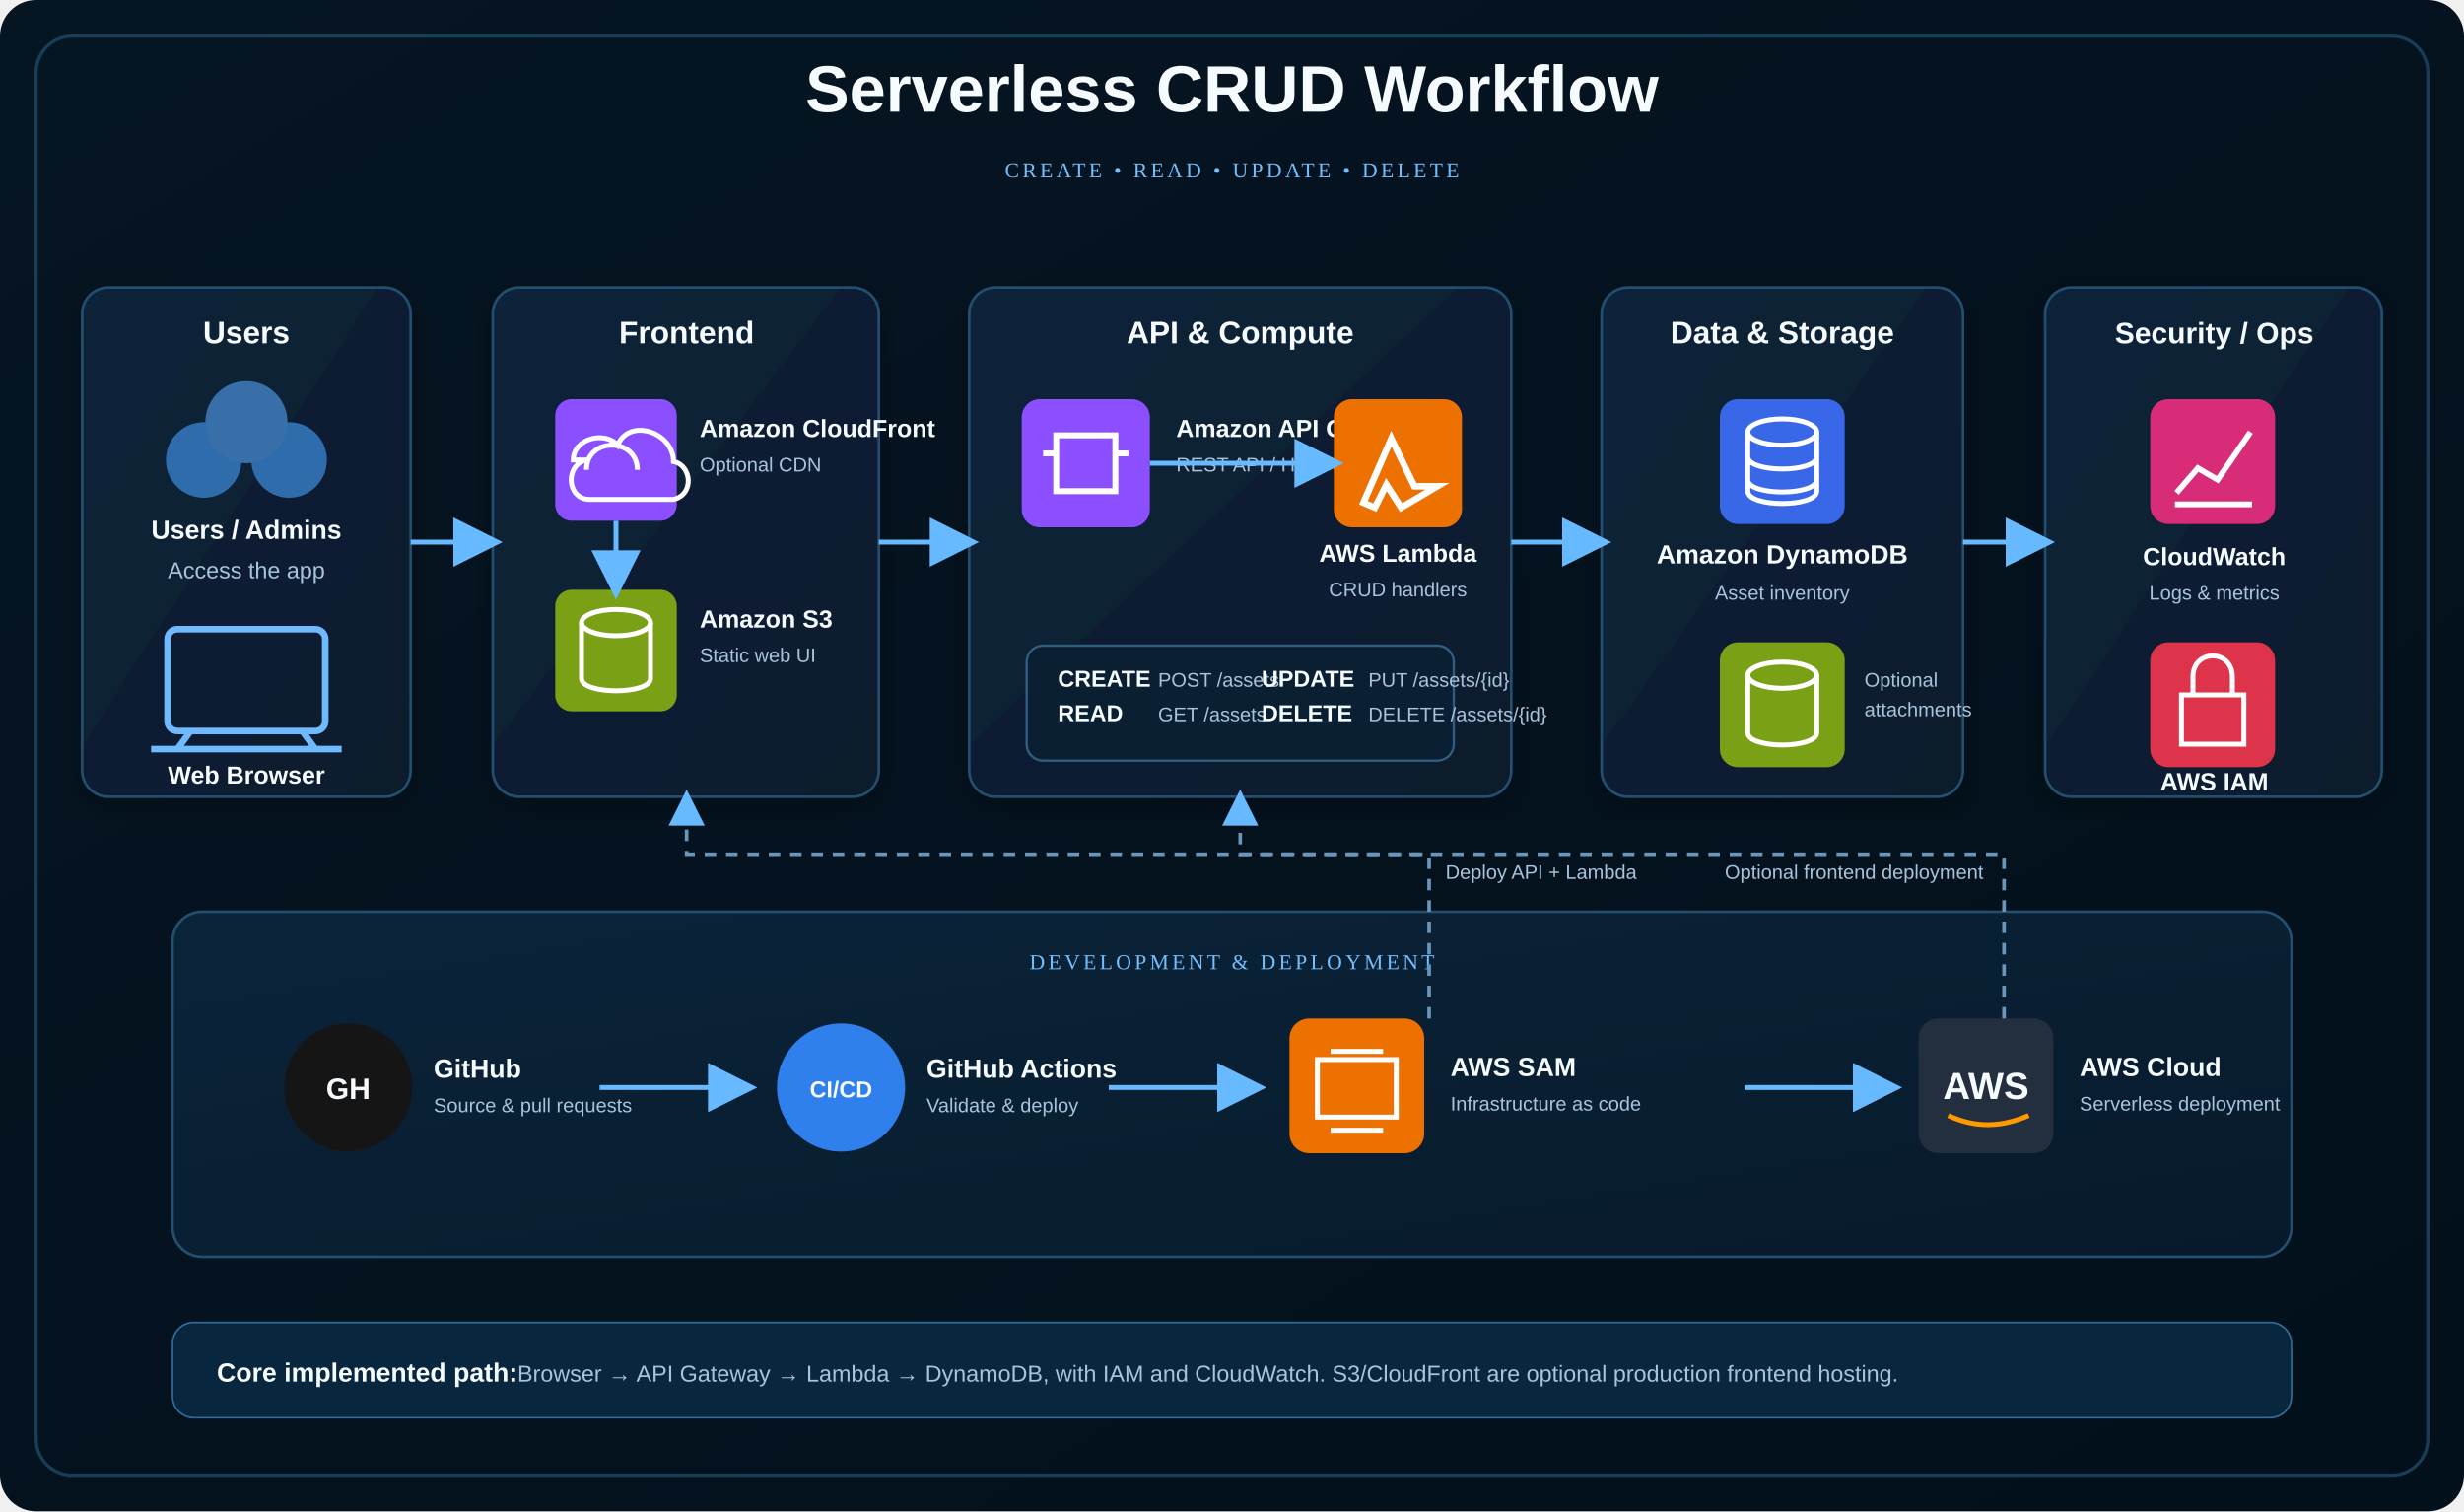
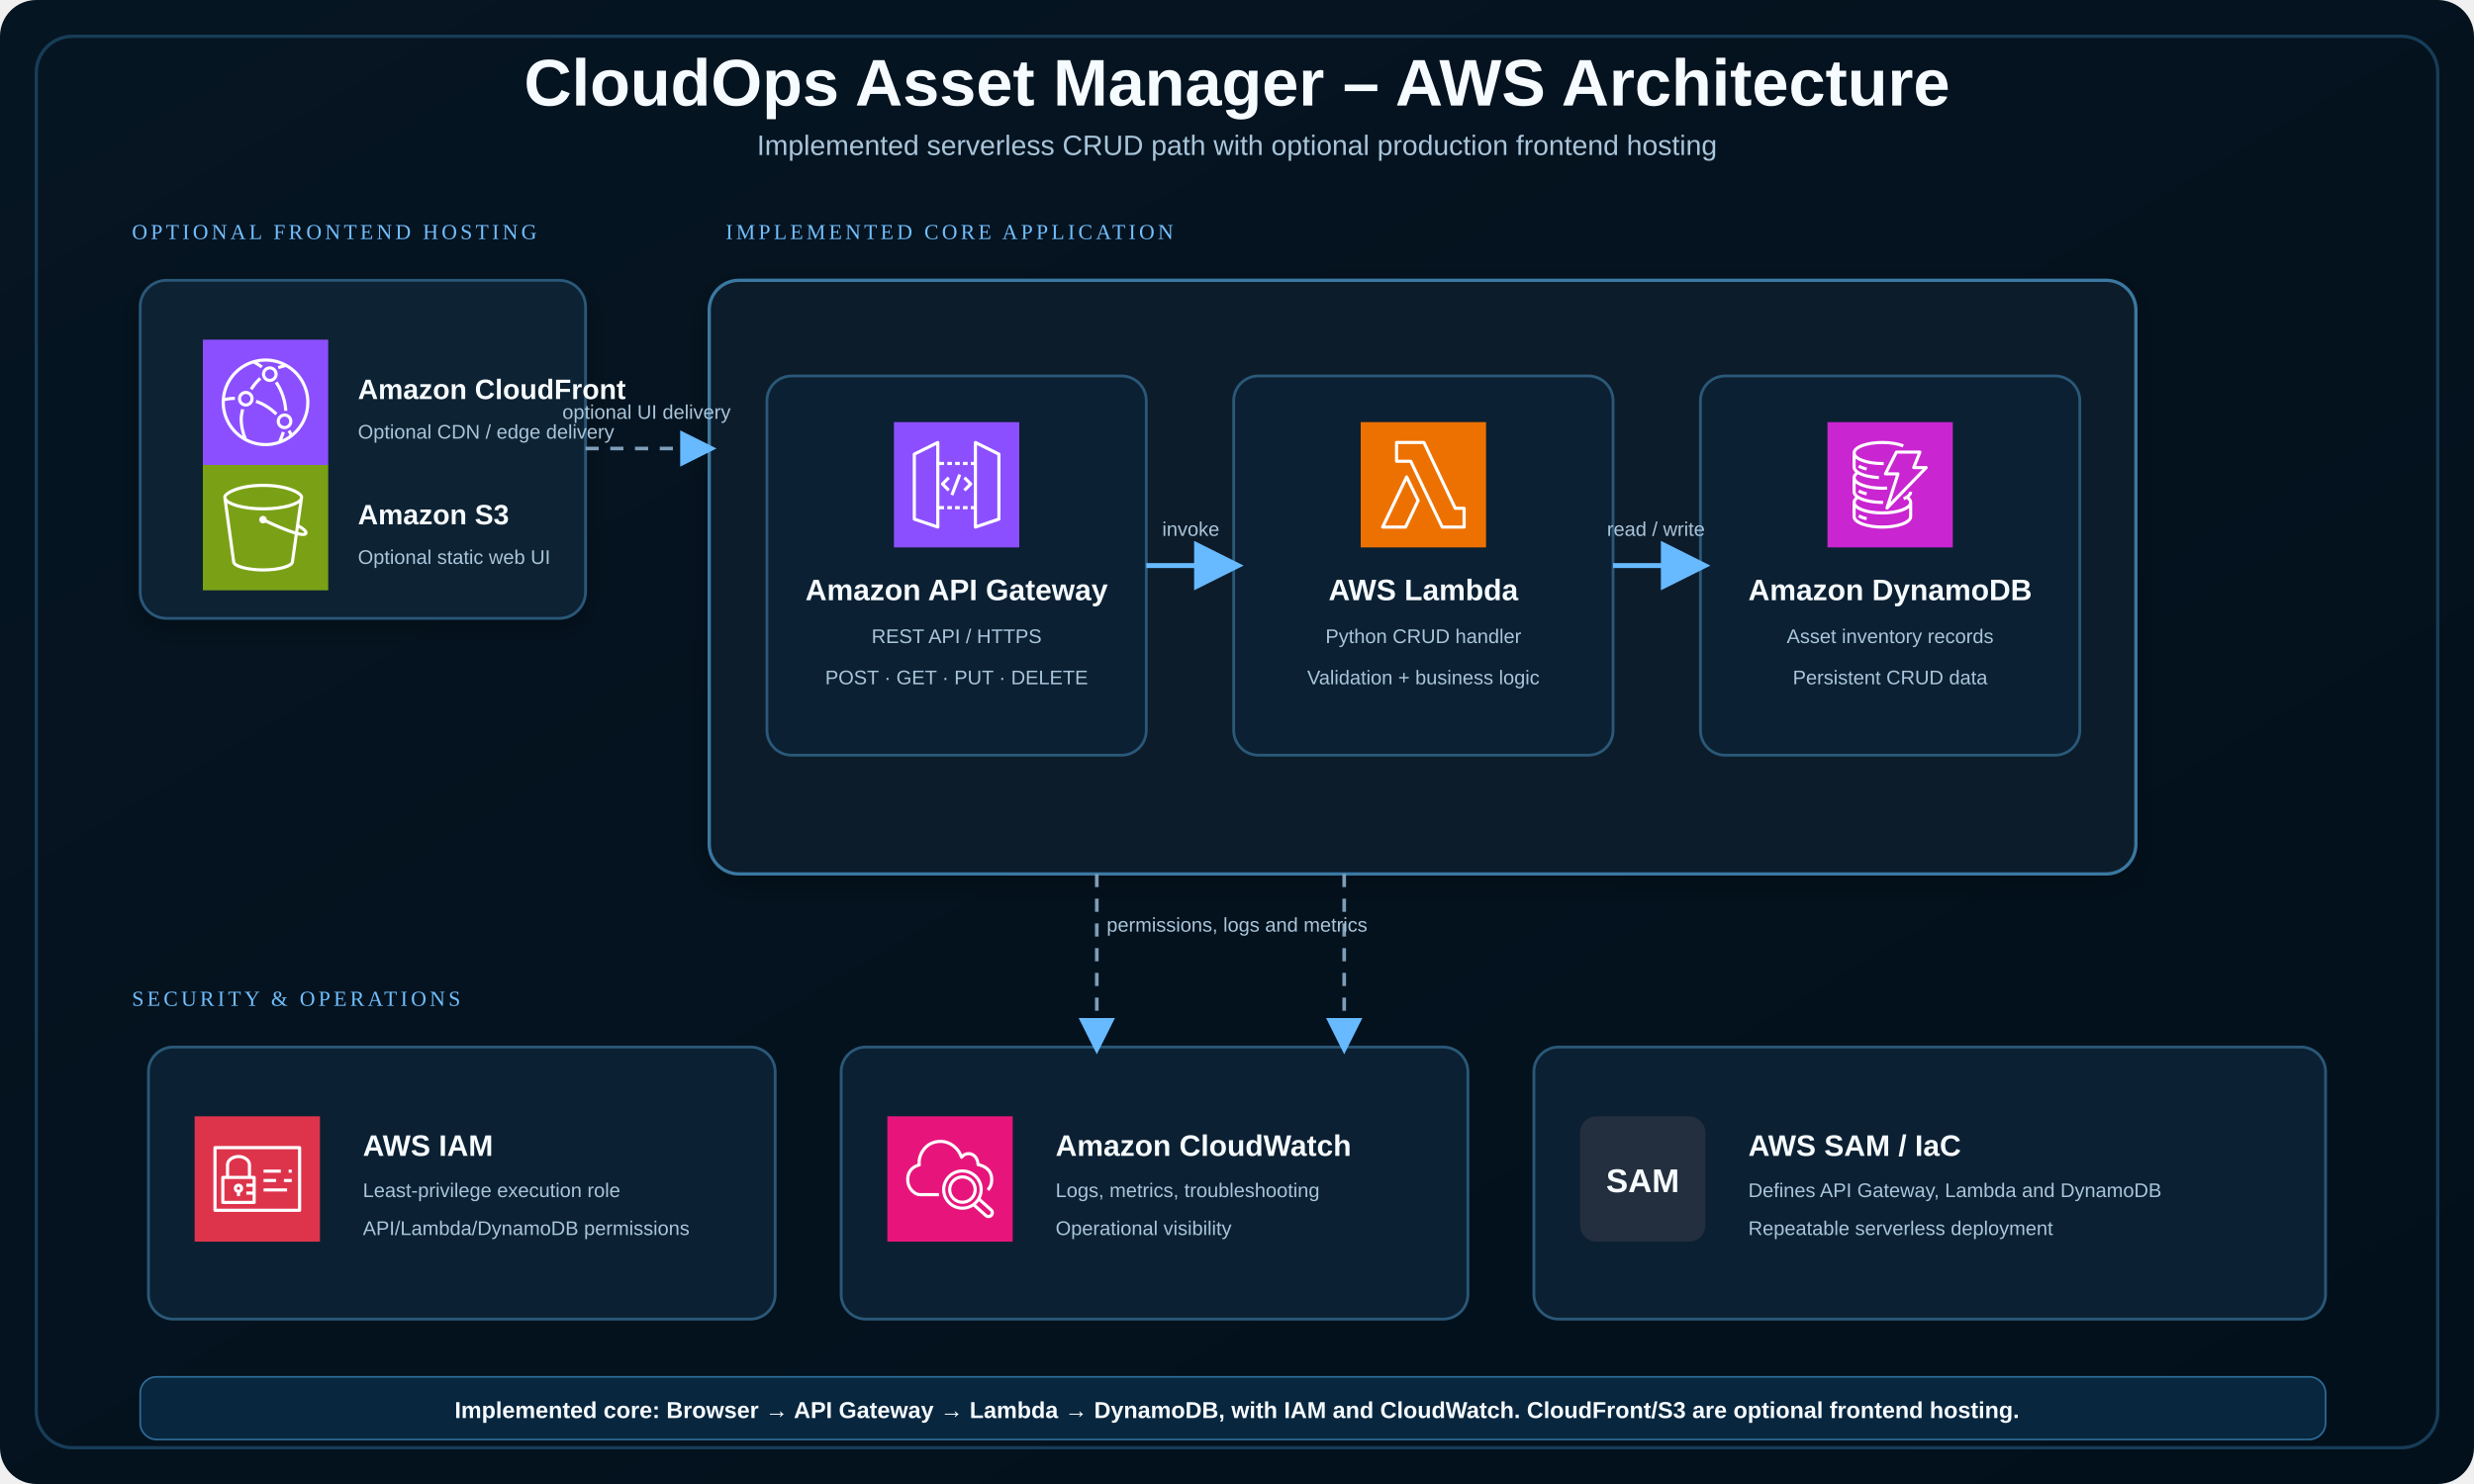
- <svg xmlns="http://www.w3.org/2000/svg" width="1500" height="920" viewBox="0 0 1500 920" role="img" aria-labelledby="title desc">
+ <svg xmlns="http://www.w3.org/2000/svg" width="1500" height="900" viewBox="0 0 1500 900" role="img" aria-labelledby="title desc">
  <defs>
    <linearGradient id="bg" x1="0" y1="0" x2="1" y2="1">
      <stop stop-color="#061522" />
      <stop offset="1" stop-color="#02101b" />
    </linearGradient>
-     <linearGradient id="panel" x1="0" y1="0" x2="1" y2="1">
-       <stop stop-color="#0b243a" />
-       <stop offset="1" stop-color="#071a2b" />
-     </linearGradient>
-     <filter id="shadow" x="-20%" y="-20%" width="140%" height="140%">
-       <feDropShadow dx="0" dy="5" stdDeviation="7" flood-color="#000" flood-opacity=".28" />
+     <filter id="sh" x="-20%" y="-20%" width="140%" height="140%">
+       <feDropShadow dx="0" dy="5" stdDeviation="8" flood-color="#000" flood-opacity=".28" />
    </filter>
-     <marker id="arrow" markerWidth="10" markerHeight="10" refX="8" refY="5" orient="auto">
+     <marker id="arr" markerWidth="10" markerHeight="10" refX="8" refY="5" orient="auto">
      <path d="M0 0L10 5L0 10Z" fill="#67baff" />
    </marker>
-     <style>
-     .t{font-family:Arial,Helvetica,sans-serif;fill:#f5fbff}.m{font-family:Arial,Helvetica,sans-serif;fill:#a7c4dc}.h{font-weight:700}
-     .panel{fill:url(#panel);stroke:#244f70;stroke-width:1.6}.soft{fill:#0a2032;stroke:#315e80;stroke-width:1.4}
-     .line{stroke:#67baff;stroke-width:3;fill:none;marker-end:url(#arrow)}.dash{stroke:#6c96b9;stroke-width:2.2;fill:none;stroke-dasharray:7 6;marker-end:url(#arrow)}
-     .small{font-size:14px}.tiny{font-size:12px}.cap{font-size:13px;letter-spacing:2px;fill:#72bfff}.svcname{font-size:17px;font-weight:700}
-   </style>
+     <style>.t{font-family:Arial,Helvetica,sans-serif;fill:#f6fbff}.m{font-family:Arial,Helvetica,sans-serif;fill:#a9c5db}.h{font-weight:700}.p{fill:#0b2032;stroke:#2a5878;stroke-width:1.7}.core{fill:#091c2c;stroke:#3a78a1;stroke-width:2}.line{stroke:#67baff;stroke-width:3;fill:none;marker-end:url(#arr)}.dash{stroke:#7e9db8;stroke-width:2.2;fill:none;stroke-dasharray:8 7;marker-end:url(#arr)}.cap{font-size:13px;letter-spacing:2px;fill:#72bfff}.small{font-size:14px}.tiny{font-size:12px}</style>
  </defs>
-   <rect width="1500" height="920" rx="22" fill="url(#bg)" />
-   <rect x="22" y="22" width="1456" height="876" rx="22" fill="none" stroke="#173d58" stroke-width="2" />
-   <text x="750" y="68" text-anchor="middle" class="t h" font-size="40">Serverless CRUD Workflow</text>
-   <text x="750" y="108" text-anchor="middle" class="cap">CREATE • READ • UPDATE • DELETE</text>
-   <g transform="translate(50 175)">
-     <rect width="200" height="310" rx="16" class="panel" filter="url(#shadow)" />
-     <text x="100" y="34" text-anchor="middle" class="t h" font-size="19">Users</text>
-     <circle cx="74" cy="105" r="23" fill="#2f6cab" />
-     <circle cx="126" cy="105" r="23" fill="#2f6cab" />
-     <circle cx="100" cy="82" r="25" fill="#386fa9" />
-     <text x="100" y="153" text-anchor="middle" class="t h" font-size="16">Users / Admins</text>
-     <text x="100" y="177" text-anchor="middle" class="m small">Access the app</text>
-     <rect x="52" y="208" width="96" height="62" rx="6" fill="none" stroke="#6fbaff" stroke-width="4" />
-     <path d="M42 281h116M66 270l-8 11m76-11 8 11" stroke="#6fbaff" stroke-width="4" />
-     <text x="100" y="302" text-anchor="middle" class="t h" font-size="15">Web Browser</text>
+   <rect width="1500" height="900" rx="22" fill="url(#bg)" />
+   <rect x="22" y="22" width="1456" height="856" rx="22" fill="none" stroke="#173d58" stroke-width="2" />
+   <text x="750" y="64" text-anchor="middle" class="t h" font-size="40">CloudOps Asset Manager – AWS Architecture</text>
+   <text x="750" y="94" text-anchor="middle" class="m" font-size="17">Implemented serverless CRUD path with optional production frontend hosting</text>
+   <text x="80" y="145" class="cap">OPTIONAL FRONTEND HOSTING</text>
+   <g transform="translate(85 170)">
+     <rect width="270" height="205" rx="16" class="p" filter="url(#sh)" />
+     <svg x="38" y="36" width="76" height="76" viewBox="0 0 80 80">
+       <g id="Icon-Architecture/64/Arch_Amazon-CloudFront_64" stroke="none" stroke-width="1" fill="none" fill-rule="evenodd">
+         <g id="Icon-Architecture-BG/64/Networking-Content-Delivery" fill="#8C4FFF">
+           <rect id="Rectangle" x="0" y="0" width="80" height="80" />
+         </g>
+         <path d="M55.122,52.123 C55.122,50.469 53.776,49.123 52.122,49.123 C50.468,49.123 49.122,50.469 49.122,52.123 C49.122,53.777 50.468,55.123 52.122,55.123 C53.776,55.123 55.122,53.777 55.122,52.123 L55.122,52.123 Z M57.122,52.123 C57.122,54.88 54.879,57.123 52.122,57.123 C49.365,57.123 47.122,54.88 47.122,52.123 C47.122,49.366 49.365,47.123 52.122,47.123 C54.879,47.123 57.122,49.366 57.122,52.123 L57.122,52.123 Z M30.392,37.692 C30.392,36.038 29.046,34.692 27.392,34.692 C25.737,34.692 24.392,36.038 24.392,37.692 C24.392,39.346 25.737,40.692 27.392,40.692 C29.046,40.692 30.392,39.346 30.392,37.692 L30.392,37.692 Z M32.392,37.692 C32.392,40.449 30.148,42.692 27.392,42.692 C24.635,42.692 22.392,40.449 22.392,37.692 C22.392,34.935 24.635,32.692 27.392,32.692 C30.148,32.692 32.392,34.935 32.392,37.692 L32.392,37.692 Z M39.73,22.007 C39.73,23.661 41.076,25.007 42.73,25.007 C44.385,25.007 45.73,23.661 45.73,22.007 C45.73,20.352 44.385,19.007 42.73,19.007 C41.076,19.007 39.73,20.352 39.73,22.007 L39.73,22.007 Z M37.73,22.007 C37.73,19.25 39.974,17.007 42.73,17.007 C45.487,17.007 47.73,19.25 47.73,22.007 C47.73,24.764 45.487,27.007 42.73,27.007 C39.974,27.007 37.73,24.764 37.73,22.007 L37.73,22.007 Z M66,40 C66,30.727 61.028,22.148 53.012,17.509 C51.575,17.799 50.185,18.196 48.451,18.823 L47.771,16.942 C48.676,16.616 49.486,16.352 50.266,16.126 C47.046,14.737 43.548,14 40,14 C38.311,14 36.649,14.175 35.025,14.492 C36.201,15.18 37.244,15.866 38.257,16.634 L37.048,18.227 C35.62,17.145 34.14,16.228 32.197,15.21 C22.378,18.298 15.306,26.958 14.183,37.128 C16.242,36.711 18.219,36.484 20.414,36.43 L20.463,38.429 C18.163,38.486 16.187,38.73 14.027,39.205 C14.018,39.47 14,39.738 14,40 C14,48.658 18.283,56.636 25.327,61.447 C24.074,57.716 23.45,54.19 23.45,50.746 C23.45,48.782 23.788,47.169 24.145,45.462 C24.228,45.067 24.312,44.665 24.394,44.248 L26.357,44.635 C26.273,45.059 26.187,45.47 26.103,45.873 C25.753,47.545 25.45,48.989 25.45,50.746 C25.45,54.654 26.308,58.695 28.054,63.083 C31.773,65.014 35.789,66 40,66 C42.756,66 45.446,65.56 48.012,64.714 C49.019,62.727 49.766,60.852 50.39,58.699 L52.311,59.256 C51.855,60.826 51.332,62.253 50.709,63.677 C52.323,62.951 53.85,62.053 55.283,61.005 C54.938,60.159 54.568,59.318 54.159,58.499 L55.948,57.604 C56.296,58.3 56.615,59.012 56.92,59.728 C62.705,54.775 66,47.66 66,40 L66,40 Z M68,40 C68,48.727 64.034,56.799 57.121,62.149 C55.409,63.479 53.552,64.583 51.589,65.472 C50.756,65.85 49.908,66.2 49.036,66.494 C46.156,67.493 43.113,68 40,68 C35.4,68 30.832,66.854 26.788,64.686 C17.667,59.806 12,50.347 12,40 C12,39.314 12.018,38.792 12.059,38.309 C12.74,26.625 20.756,16.512 32.001,13.166 C34.562,12.393 37.255,12 40,12 C44.808,12 49.539,13.238 53.684,15.579 C62.513,20.525 68,29.884 68,40 L68,40 Z M37.314,25.463 L36,23.956 C33.758,25.912 32.014,27.989 29.977,31.126 L31.655,32.215 C33.583,29.244 35.223,27.288 37.314,25.463 L37.314,25.463 Z M34.275,38.427 L33.625,40.318 C38.218,41.895 42.225,44.411 46.234,48.236 L47.615,46.789 C43.389,42.758 39.15,40.101 34.275,38.427 L34.275,38.427 Z M47.646,26.668 C51.398,32.39 53.511,38.671 53.925,45.338 L51.929,45.462 C51.536,39.146 49.533,33.192 45.975,27.765 L47.646,26.668 Z" id="Amazon-CloudFront_Icon_64_Squid" fill="#FFFFFF" />
+       </g>
+     </svg>
+     <text x="132" y="72" class="t h" font-size="17">Amazon CloudFront</text>
+     <text x="132" y="96" class="m tiny">Optional CDN / edge delivery</text>
+     <svg x="38" y="112" width="76" height="76" viewBox="0 0 80 80">
+       <g id="Icon-Architecture/64/Arch_Amazon-Simple-Storage-Service_64" stroke="none" stroke-width="1" fill="none" fill-rule="evenodd">
+         <g id="Icon-Architecture-BG/64/Storage" fill="#7AA116">
+           <rect id="Rectangle" x="0" y="0" width="80" height="80" />
+         </g>
+         <g id="Icon-Service/64/Amazon-Simple-Storage-Service_64" transform="translate(12.9999, 11.9996)" fill="#FFFFFF">
+           <path d="M47.836,30.893 L48.22,28.189 C51.761,30.31 51.807,31.186 51.806,31.21 C51.8,31.215 51.196,31.719 47.836,30.893 L47.836,30.893 Z M45.893,30.353 C39.773,28.501 31.25,24.591 27.801,22.961 C27.801,22.947 27.805,22.934 27.805,22.92 C27.805,21.595 26.727,20.517 25.401,20.517 C24.077,20.517 22.999,21.595 22.999,22.92 C22.999,24.245 24.077,25.323 25.401,25.323 C25.983,25.323 26.511,25.106 26.928,24.761 C30.986,26.682 39.443,30.535 45.608,32.355 L43.17,49.561 C43.163,49.608 43.16,49.655 43.16,49.702 C43.16,51.217 36.453,54 25.494,54 C14.419,54 7.641,51.217 7.641,49.702 C7.641,49.656 7.638,49.611 7.632,49.566 L2.538,12.359 C6.947,15.394 16.43,17 25.5,17 C34.556,17 44.023,15.4 48.441,12.374 L45.893,30.353 Z M2,8.478 C2.072,7.162 9.634,2 25.5,2 C41.364,2 48.927,7.161 49,8.478 L49,8.927 C48.13,11.878 38.33,15 25.5,15 C12.648,15 2.843,11.868 2,8.913 L2,8.478 Z M51,8.5 C51,5.035 41.066,0 25.5,0 C9.934,0 0,5.035 0,8.5 L0.094,9.254 L5.642,49.778 C5.775,54.31 17.861,56 25.494,56 C34.966,56 45.029,53.822 45.159,49.781 L47.555,32.884 C48.888,33.203 49.985,33.366 50.866,33.366 C52.049,33.366 52.849,33.077 53.334,32.499 C53.732,32.025 53.884,31.451 53.77,30.84 C53.511,29.456 51.868,27.964 48.522,26.055 L50.898,9.293 L51,8.5 Z" id="Amazon-Simple-Storage-Service-Icon_64_Squid" />
+         </g>
+       </g>
+     </svg>
+     <text x="132" y="148" class="t h" font-size="17">Amazon S3</text>
+     <text x="132" y="172" class="m tiny">Optional static web UI</text>
  </g>
-   <g transform="translate(300 175)">
-     <rect width="235" height="310" rx="16" class="panel" filter="url(#shadow)" />
-     <text x="118" y="34" text-anchor="middle" class="t h" font-size="19">Frontend</text>
-     <rect x="38" y="68" width="74" height="74" rx="10" fill="#8C4FFF" />
-     <path d="M57 111c0-20 31-20 31 0M49 105c0-13 19-18 27-9 7-17 34-8 34 10 11 2 13 20 0 23H58c-13-1-14-21-1-24z" fill="none" stroke="#fff" stroke-width="3" />
-     <text x="126" y="91" class="t h" font-size="15">Amazon CloudFront</text>
-     <text x="126" y="112" class="m tiny">Optional CDN</text>
-     <rect x="38" y="184" width="74" height="74" rx="10" fill="#7AA116" />
-     <ellipse cx="75" cy="204" rx="21" ry="8" fill="none" stroke="#fff" stroke-width="3" />
-     <path d="M54 204v34c0 10 42 10 42 0v-34" fill="none" stroke="#fff" stroke-width="3" />
-     <text x="126" y="207" class="t h" font-size="15">Amazon S3</text>
-     <text x="126" y="228" class="m tiny">Static web UI</text>
-     <path d="M75 142v42" class="line" />
+   <text x="440" y="145" class="cap">IMPLEMENTED CORE APPLICATION</text>
+   <g transform="translate(430 170)">
+     <rect width="865" height="360" rx="18" class="core" filter="url(#sh)" />
+     <g transform="translate(35 58)">
+       <rect width="230" height="230" rx="15" class="p" />
+       <svg x="77" y="28" width="76" height="76" viewBox="0 0 80 80">
+         <g id="Icon-Architecture/64/Arch_Amazon-API-Gateway_64">
+           <g id="Icon-Architecture-BG/64/Networking-Content-Delivery">
+             <rect id="Rectangle" width="80" height="80" fill="#8C4FFF" />
+           </g>
+           <g id="Icon-Service/64/Amazon-API-Gateway_64">
+             <path id="Amazon-API-Gateway_Icon_64_Squid" fill-rule="evenodd" clip-rule="evenodd" d="M34.065 55.632H37V53.615H34.065V55.632ZM39 55.632H42V53.615H39V55.632ZM27 14.63L14 21.082V61.193L27 65.59V14.63ZM29 27.393V53.615H32V55.632H29V66.992C29 67.316 28.845 67.621 28.584 67.81C28.412 67.936 28.207 68 28 68C27.894 68 27.786 67.983 27.682 67.948L12.682 62.876C12.274 62.737 12 62.352 12 61.92V20.454C12 20.07 12.217 19.718 12.559 19.549L27.559 12.104C27.868 11.95 28.235 11.968 28.528 12.152C28.821 12.336 29 12.66 29 13.009V25.376H32V27.393H29ZM44 55.632H47V53.615H44V55.632ZM44.065 27.393H47V25.376H44.065V27.393ZM39.065 27.393H42V25.376H39.065V27.393ZM34.065 27.393H37V25.376H34.065V27.393ZM66 21.082L53 14.63V65.59L66 61.193V21.082ZM68 61.92C68 62.352 67.726 62.737 67.318 62.876L52.318 67.948C52.214 67.983 52.106 68 52 68C51.793 68 51.588 67.936 51.416 67.81C51.155 67.621 51 67.316 51 66.992V55.632H49.065V53.615H51V27.393H49.065V25.376H51V13.009C51 12.66 51.179 12.336 51.472 12.152C51.765 11.968 52.131 11.95 52.441 12.104L67.441 19.549C67.783 19.718 68 20.07 68 20.454V61.92ZM42.934 33.807L41.066 33.083L36.066 46.194L37.934 46.918L42.934 33.807ZM49.707 40.209C50.098 39.815 50.098 39.176 49.707 38.783L45.707 34.749L44.293 36.175L47.586 39.496L44.293 42.817L45.707 44.243L49.707 40.209ZM34.293 44.243L30.293 40.209C29.902 39.815 29.902 39.176 30.293 38.783L34.293 34.749L35.707 36.175L32.414 39.496L35.707 42.817L34.293 44.243Z" fill="white" />
+           </g>
+         </g>
+       </svg>
+       <text x="115" y="136" text-anchor="middle" class="t h" font-size="18">Amazon API Gateway</text>
+       <text x="115" y="162" text-anchor="middle" class="m tiny">REST API / HTTPS</text>
+       <text x="115" y="187" text-anchor="middle" class="m tiny">POST · GET · PUT · DELETE</text>
+     </g>
+     <g transform="translate(318 58)">
+       <rect width="230" height="230" rx="15" class="p" />
+       <svg x="77" y="28" width="76" height="76" viewBox="0 0 80 80">
+         <g id="Icon-Architecture/64/Arch_AWS-Lambda_64" stroke="none" stroke-width="1" fill="none" fill-rule="evenodd">
+           <g id="Icon-Architecture-BG/64/Compute" fill="#ED7100">
+             <rect id="Rectangle" x="0" y="0" width="80" height="80" />
+           </g>
+           <path d="M28.008,66 L15.591,66 L29.324,37.296 L35.546,50.106 L28.008,66 Z M30.22,34.553 C30.051,34.208 29.7,33.989 29.318,33.989 L29.315,33.989 C28.929,33.99 28.578,34.211 28.412,34.558 L13.098,66.569 C12.95,66.879 12.971,67.243 13.155,67.534 C13.337,67.824 13.658,68 14.002,68 L28.642,68 C29.03,68 29.382,67.777 29.548,67.428 L37.564,50.528 C37.693,50.254 37.692,49.937 37.559,49.665 L30.22,34.553 Z M64.995,66 L52.659,66 L32.867,24.57 C32.701,24.222 32.349,24 31.962,24 L23.89,24 L23.899,14 L39.72,14 L59.42,55.429 C59.586,55.777 59.939,56 60.326,56 L64.995,56 L64.995,66 Z M65.998,54 L60.96,54 L41.259,12.571 C41.094,12.223 40.741,12 40.353,12 L22.898,12 C22.345,12 21.896,12.447 21.895,12.999 L21.884,24.999 C21.884,25.265 21.989,25.519 22.178,25.707 C22.365,25.895 22.62,26 22.887,26 L31.329,26 L51.122,67.43 C51.289,67.778 51.639,68 52.026,68 L65.998,68 C66.552,68 67,67.552 67,67 L67,55 C67,54.448 66.552,54 65.998,54 L65.998,54 Z" id="AWS-Lambda_Icon_64_Squid" fill="#FFFFFF" />
+         </g>
+       </svg>
+       <text x="115" y="136" text-anchor="middle" class="t h" font-size="18">AWS Lambda</text>
+       <text x="115" y="162" text-anchor="middle" class="m tiny">Python CRUD handler</text>
+       <text x="115" y="187" text-anchor="middle" class="m tiny">Validation + business logic</text>
+     </g>
+     <g transform="translate(601 58)">
+       <rect width="230" height="230" rx="15" class="p" />
+       <svg x="77" y="28" width="76" height="76" viewBox="0 0 80 80">
+         <g id="Icon-Architecture/64/Arch_Amazon-DynamoDB_64" stroke="none" stroke-width="1" fill="none" fill-rule="evenodd">
+           <g id="Icon-Architecture-BG/64/Database" fill="#C925D1">
+             <rect id="Rectangle" x="0" y="0" width="80" height="80" />
+           </g>
+           <path d="M52.086,54.85 C48.748,57.549 41.745,58.975 35.044,58.975 C28.342,58.975 21.337,57.548 18,54.849 L18,60.285 L18.001,60.285 C18.001,62.995 25,66.016 35.044,66.016 C45.08,66.016 52.075,62.999 52.086,60.29 L52.086,54.85 Z M52.087,44.522 L54.087,44.511 L54.087,44.522 C54.087,45.73 53.482,46.858 52.304,47.891 C53.732,49.147 54.087,50.38 54.087,51.258 C54.087,51.264 54.086,51.269 54.086,51.275 L54.086,60.285 L54.087,60.285 C54.087,65.295 44.275,68 35.044,68 C25.835,68 16.05,65.307 16.003,60.319 C16.003,60.314 16,60.309 16,60.304 L16,51.255 C16,51.253 16.002,51.25 16.002,51.247 C16.005,50.369 16.361,49.141 17.787,47.888 C16.37,46.636 16.01,45.415 16.001,44.544 L16.002,44.544 C16.002,44.54 16,44.537 16,44.533 L16,35.484 C16,35.481 16.002,35.478 16.002,35.475 C16.005,34.597 16.362,33.369 17.788,32.117 C16.37,30.865 16.01,29.643 16.001,28.773 L16.002,28.773 C16.002,28.769 16,28.765 16,28.761 L16,19.713 C16,19.71 16.002,19.707 16.002,19.704 C16.019,14.7 25.82,12 35.044,12 C40.255,12 45.261,12.828 48.778,14.272 L48.013,16.105 C44.73,14.757 40.003,13.984 35.044,13.984 C25,13.984 18.001,17.005 18.001,19.717 C18.001,22.429 25,25.45 35.044,25.45 C35.315,25.453 35.58,25.45 35.848,25.44 L35.932,27.422 C35.636,27.434 35.34,27.434 35.044,27.434 C28.342,27.434 21.337,26.007 18,23.308 L18,28.74 L18.001,28.74 L18.001,28.763 C18.011,29.803 19.078,30.712 19.972,31.289 C22.662,33.004 27.482,34.175 32.857,34.418 L32.766,36.4 C27.321,36.153 22.553,35.023 19.484,33.292 C18.728,33.857 18.001,34.622 18.001,35.489 C18.001,38.2 25,41.221 35.044,41.221 C36.029,41.221 37.007,41.189 37.952,41.123 L38.091,43.102 C37.101,43.17 36.075,43.205 35.044,43.205 C28.342,43.205 21.337,41.778 18,39.079 L18,44.511 L18.001,44.511 C18.011,45.575 19.078,46.482 19.972,47.06 C23.048,49.023 28.824,50.245 35.044,50.245 L35.484,50.245 L35.484,52.229 L35.044,52.229 C28.725,52.229 22.982,51.055 19.47,49.073 C18.718,49.637 18.001,50.398 18.001,51.258 C18.001,53.97 25,56.992 35.044,56.992 C45.08,56.992 52.075,53.974 52.086,51.265 L52.086,51.255 L52.086,51.254 C52.084,50.392 51.364,49.631 50.61,49.067 C50.122,49.344 49.599,49.61 49.004,49.855 L48.238,48.022 C48.964,47.724 49.594,47.402 50.111,47.062 C51.013,46.474 52.087,45.555 52.087,44.522 L52.087,44.522 Z M60.653,30.017 L55.049,30.017 C54.718,30.017 54.407,29.854 54.222,29.582 C54.035,29.31 53.997,28.964 54.119,28.66 L57.528,20.138 L44.619,20.138 L38.619,32.04 L45.001,32.04 C45.32,32.04 45.62,32.192 45.809,32.447 C45.996,32.703 46.051,33.031 45.954,33.333 L40.258,51.089 L60.653,30.017 Z M63.722,29.712 L38.723,55.54 C38.528,55.74 38.266,55.844 38.001,55.844 C37.825,55.844 37.648,55.799 37.49,55.705 C37.09,55.469 36.907,54.992 37.048,54.552 L43.634,34.024 L37.001,34.024 C36.654,34.024 36.333,33.846 36.15,33.554 C35.968,33.261 35.951,32.896 36.107,32.589 L43.107,18.703 C43.276,18.367 43.622,18.154 44.001,18.154 L59.001,18.154 C59.332,18.154 59.643,18.318 59.828,18.589 C60.015,18.862 60.053,19.207 59.931,19.512 L56.522,28.033 L63,28.033 C63.4,28.033 63.763,28.271 63.92,28.636 C64.077,29.002 63.999,29.426 63.722,29.712 L63.722,29.712 Z M19.455,60.674 C20.872,61.473 22.656,62.144 24.757,62.668 L25.245,60.744 C23.346,60.271 21.686,59.65 20.443,58.95 L19.455,60.674 Z M24.757,46.799 L25.245,44.875 C23.346,44.401 21.686,43.78 20.443,43.08 L19.455,44.805 C20.872,45.603 22.655,46.275 24.757,46.799 L24.757,46.799 Z M19.455,28.936 L20.443,27.211 C21.684,27.911 23.345,28.531 25.245,29.006 L24.757,30.929 C22.653,30.404 20.87,29.733 19.455,28.936 L19.455,28.936 Z" id="Amazon-DynamoDB_Icon_64_Squid" fill="#FFFFFF" />
+         </g>
+       </svg>
+       <text x="115" y="136" text-anchor="middle" class="t h" font-size="18">Amazon DynamoDB</text>
+       <text x="115" y="162" text-anchor="middle" class="m tiny">Asset inventory records</text>
+       <text x="115" y="187" text-anchor="middle" class="m tiny">Persistent CRUD data</text>
+     </g>
+     <path d="M265 173H318" class="line" />
+     <path d="M548 173H601" class="line" />
+     <text x="292" y="155" text-anchor="middle" class="m tiny">invoke</text>
+     <text x="574" y="155" text-anchor="middle" class="m tiny">read / write</text>
  </g>
-   <g transform="translate(590 175)">
-     <rect width="330" height="310" rx="16" class="panel" filter="url(#shadow)" />
-     <text x="165" y="34" text-anchor="middle" class="t h" font-size="19">API &amp; Compute</text>
-     <rect x="32" y="68" width="78" height="78" rx="11" fill="#8C4FFF" />
-     <path d="M53 90h36v34H53zM45 101h8m36 0h8m-44 23h36" stroke="#fff" stroke-width="3.6" fill="none" />
-     <text x="126" y="91" class="t h" font-size="15">Amazon API Gateway</text>
-     <text x="126" y="112" class="m tiny">REST API / HTTPS</text>
-     <rect x="222" y="68" width="78" height="78" rx="11" fill="#ED7100" />
-     <path d="M240 131l17-39 14 29h14l-22 13-9-14-7 14z" fill="none" stroke="#fff" stroke-width="4" />
-     <text x="261" y="167" text-anchor="middle" class="t h" font-size="15">AWS Lambda</text>
-     <text x="261" y="188" text-anchor="middle" class="m tiny">CRUD handlers</text>
-     <path d="M110 107h112" class="line" />
-     <rect x="35" y="218" width="260" height="70" rx="10" class="soft" />
-     <text x="54" y="243" class="t h small">CREATE</text>
-     <text x="115" y="243" class="m tiny">POST /assets</text>
-     <text x="54" y="264" class="t h small">READ</text>
-     <text x="115" y="264" class="m tiny">GET /assets</text>
-     <text x="178" y="243" class="t h small">UPDATE</text>
-     <text x="243" y="243" class="m tiny">PUT /assets/{id}</text>
-     <text x="178" y="264" class="t h small">DELETE</text>
-     <text x="243" y="264" class="m tiny">DELETE /assets/{id}</text>
+   <path d="M355 272H430" class="dash" />
+   <text x="392" y="254" text-anchor="middle" class="m tiny">optional UI delivery</text>
+   <text x="80" y="610" class="cap">SECURITY &amp; OPERATIONS</text>
+   <g transform="translate(90 635)">
+     <rect width="380" height="165" rx="15" class="p" />
+     <svg x="28" y="42" width="76" height="76" viewBox="0 0 80 80">
+       <g id="Icon-Architecture/64/Arch_AWS-Identity-and-Access-Management_64" stroke="none" stroke-width="1" fill="none" fill-rule="evenodd">
+         <g id="Icon-Architecture-BG/64/Security-Identity-Compliance" fill="#DD344C">
+           <rect id="Rectangle" x="0" y="0" width="80" height="80" />
+         </g>
+         <path d="M14,59 L66,59 L66,21 L14,21 L14,59 Z M68,20 L68,60 C68,60.552 67.553,61 67,61 L13,61 C12.447,61 12,60.552 12,60 L12,20 C12,19.448 12.447,19 13,19 L67,19 C67.553,19 68,19.448 68,20 L68,20 Z M44,48 L59,48 L59,46 L44,46 L44,48 Z M57,42 L62,42 L62,40 L57,40 L57,42 Z M44,42 L52,42 L52,40 L44,40 L44,42 Z M29,46 C29,45.449 28.552,45 28,45 C27.448,45 27,45.449 27,46 C27,46.551 27.448,47 28,47 C28.552,47 29,46.551 29,46 L29,46 Z M31,46 C31,47.302 30.161,48.401 29,48.816 L29,51 L27,51 L27,48.815 C25.839,48.401 25,47.302 25,46 C25,44.346 26.346,43 28,43 C29.654,43 31,44.346 31,46 L31,46 Z M19,53.993 L36.994,54 L36.996,50 L33,50 L33,48 L36.996,48 L36.998,45 L33,45 L33,43 L36.999,43 L37,40.007 L19.006,40 L19,53.993 Z M22,38.001 L34,38.006 L34,31 C34.001,28.697 31.197,26.677 28,26.675 L27.996,26.675 C24.804,26.675 22.004,28.696 22.002,31 L22,38.001 Z M17,54.992 L17.006,39 C17.006,38.734 17.111,38.48 17.299,38.292 C17.486,38.105 17.741,38 18.006,38 L20,38.001 L20.002,31 C20.004,27.512 23.59,24.675 27.996,24.675 L28,24.675 C32.412,24.677 36.001,27.515 36,31 L36,38.007 L38,38.008 C38.553,38.008 39,38.456 39,39.008 L38.994,55 C38.994,55.266 38.889,55.52 38.701,55.708 C38.514,55.895 38.259,56 37.994,56 L18,55.992 C17.447,55.992 17,55.544 17,54.992 L17,54.992 Z M60,36 L62,36 L62,34 L60,34 L60,36 Z M44,36 L55,36 L55,34 L44,34 L44,36 Z" id="AWS-Identity-and-Access-Management_Icon_64_Squid" fill="#FFFFFF" />
+       </g>
+     </svg>
+     <text x="130" y="66" class="t h" font-size="18">AWS IAM</text>
+     <text x="130" y="91" class="m tiny">Least-privilege execution role</text>
+     <text x="130" y="114" class="m tiny">API/Lambda/DynamoDB permissions</text>
  </g>
-   <g transform="translate(975 175)">
-     <rect width="220" height="310" rx="16" class="panel" filter="url(#shadow)" />
-     <text x="110" y="34" text-anchor="middle" class="t h" font-size="19">Data &amp; Storage</text>
-     <rect x="72" y="68" width="76" height="76" rx="11" fill="#3868E8" />
-     <ellipse cx="110" cy="88" rx="21" ry="8" fill="none" stroke="#fff" stroke-width="3" />
-     <path d="M89 88v36c0 10 42 10 42 0V88M89 103c0 10 42 10 42 0M89 117c0 10 42 10 42 0" fill="none" stroke="#fff" stroke-width="3" />
-     <text x="110" y="168" text-anchor="middle" class="t h" font-size="16">Amazon DynamoDB</text>
-     <text x="110" y="190" text-anchor="middle" class="m tiny">Asset inventory</text>
-     <rect x="72" y="216" width="76" height="76" rx="11" fill="#7AA116" />
-     <ellipse cx="110" cy="236" rx="21" ry="8" fill="none" stroke="#fff" stroke-width="3" />
-     <path d="M89 236v35c0 10 42 10 42 0v-35" fill="none" stroke="#fff" stroke-width="3" />
-     <text x="160" y="243" class="m tiny">Optional</text>
-     <text x="160" y="261" class="m tiny">attachments</text>
+   <g transform="translate(510 635)">
+     <rect width="380" height="165" rx="15" class="p" />
+     <svg x="28" y="42" width="76" height="76" viewBox="0 0 80 80">
+       <g id="Icon-Architecture/64/Arch_Amazon-CloudWatch_64" stroke="none" stroke-width="1" fill="none" fill-rule="evenodd">
+         <g id="Icon-Architecture-BG/64/Management-Governance" fill="#E7157B">
+           <rect id="Rectangle" x="0" y="0" width="80" height="80" />
+         </g>
+         <path d="M55.059,46.777 C55.059,42.868 51.858,39.688 47.922,39.688 C43.987,39.688 40.786,42.868 40.786,46.777 C40.786,50.687 43.987,53.867 47.922,53.867 C51.858,53.867 55.059,50.687 55.059,46.777 M57.07,46.777 C57.07,51.788 52.966,55.864 47.922,55.864 C42.879,55.864 38.775,51.788 38.775,46.777 C38.775,41.767 42.879,37.691 47.922,37.691 C52.966,37.691 57.07,41.767 57.07,46.777 M65.51,60.474 L58.501,54.203 C57.935,54.994 57.281,55.717 56.554,56.363 L63.552,62.633 C64.15,63.169 65.078,63.119 65.618,62.526 C66.155,61.932 66.107,61.011 65.51,60.474 M47.922,57.662 C53.965,57.662 58.88,52.779 58.88,46.777 C58.88,40.775 53.965,35.893 47.922,35.893 C41.881,35.893 36.965,40.775 36.965,46.777 C36.965,52.779 41.881,57.662 47.922,57.662 M67.112,63.863 C66.426,64.617 65.478,65 64.529,65 C63.7,65 62.87,64.708 62.207,64.117 L54.931,57.599 C52.907,58.897 50.506,59.659 47.922,59.659 C40.772,59.659 34.955,53.88 34.955,46.777 C34.955,39.675 40.772,33.896 47.922,33.896 C55.073,33.896 60.891,39.675 60.891,46.777 C60.891,48.815 60.399,50.737 59.547,52.451 L66.856,58.991 C68.275,60.266 68.39,62.45 67.112,63.863 M21.28,29.393 C21.28,29.912 21.312,30.429 21.374,30.929 C21.409,31.214 21.321,31.498 21.13,31.713 C20.978,31.884 20.774,31.997 20.551,32.035 C18.079,32.669 14.01,34.588 14.01,40.346 C14.01,44.693 16.424,47.093 18.45,48.341 C19.141,48.774 19.959,49.005 20.823,49.014 L32.945,49.025 L32.943,51.022 L20.812,51.011 C19.566,50.998 18.384,50.661 17.384,50.035 C15.377,48.797 12,45.89 12,40.346 C12,33.662 16.6,31.192 19.3,30.319 C19.28,30.012 19.27,29.702 19.27,29.393 C19.27,23.932 22.998,18.27 27.942,16.222 C33.724,13.815 39.85,15.008 44.326,19.411 C45.714,20.775 46.855,22.432 47.73,24.348 C48.906,23.38 50.356,22.846 51.884,22.846 C54.886,22.846 58.266,25.11 58.868,30.061 C61.68,30.705 67.621,32.955 67.621,40.423 C67.621,43.404 66.68,45.867 64.823,47.742 L63.39,46.341 C64.863,44.853 65.61,42.862 65.61,40.423 C65.61,33.891 60.106,32.266 57.737,31.872 C57.468,31.827 57.23,31.675 57.076,31.452 C56.926,31.236 56.869,30.971 56.914,30.715 C56.585,26.66 54.161,24.843 51.884,24.843 C50.447,24.843 49.1,25.538 48.187,26.75 C47.965,27.044 47.604,27.194 47.234,27.14 C46.87,27.086 46.563,26.836 46.437,26.492 C45.614,24.226 44.428,22.321 42.912,20.831 C39.033,17.015 33.728,15.981 28.717,18.065 C24.546,19.792 21.28,24.767 21.28,29.393" id="Amazon-CloudWatch_Icon_64_Squid" fill="#FFFFFF" />
+       </g>
+     </svg>
+     <text x="130" y="66" class="t h" font-size="18">Amazon CloudWatch</text>
+     <text x="130" y="91" class="m tiny">Logs, metrics, troubleshooting</text>
+     <text x="130" y="114" class="m tiny">Operational visibility</text>
  </g>
-   <g transform="translate(1245 175)">
-     <rect width="205" height="310" rx="16" class="panel" filter="url(#shadow)" />
-     <text x="103" y="34" text-anchor="middle" class="t h" font-size="18">Security / Ops</text>
-     <rect x="64" y="68" width="76" height="76" rx="11" fill="#D82B78" />
-     <path d="M80 125l13-15 12 7 20-29M79 132h47" stroke="#fff" stroke-width="3.5" fill="none" />
-     <text x="103" y="169" text-anchor="middle" class="t h" font-size="15">CloudWatch</text>
-     <text x="103" y="190" text-anchor="middle" class="m tiny">Logs &amp; metrics</text>
-     <rect x="64" y="216" width="76" height="76" rx="11" fill="#DD344C" />
-     <path d="M83 248h38v30H83zM90 248v-11c0-17 24-17 24 0v11" fill="none" stroke="#fff" stroke-width="3" />
-     <text x="103" y="306" text-anchor="middle" class="t h" font-size="15">AWS IAM</text>
+   <g transform="translate(930 635)">
+     <rect width="480" height="165" rx="15" class="p" />
+     <rect x="28" y="42" width="76" height="76" rx="10" fill="#232F3E" />
+     <text x="66" y="88" text-anchor="middle" class="t h" font-size="20">SAM</text>
+     <text x="130" y="66" class="t h" font-size="18">AWS SAM / IaC</text>
+     <text x="130" y="91" class="m tiny">Defines API Gateway, Lambda and DynamoDB</text>
+     <text x="130" y="114" class="m tiny">Repeatable serverless deployment</text>
  </g>
-   <path d="M250 330H300" class="line" />
-   <path d="M535 330H590" class="line" />
-   <path d="M920 330H975" class="line" />
-   <path d="M1195 330H1245" class="line" />
-   <rect x="105" y="555" width="1290" height="210" rx="18" class="panel" />
-   <text x="750" y="590" text-anchor="middle" class="cap">DEVELOPMENT &amp; DEPLOYMENT</text>
-   <g transform="translate(170 620)">
-     <circle cx="42" cy="42" r="39" fill="#151515" />
-     <text x="42" y="49" text-anchor="middle" class="t h" font-size="18">GH</text>
-     <text x="94" y="36" class="t h" font-size="16">GitHub</text>
-     <text x="94" y="57" class="m tiny">Source &amp; pull requests</text>
-   </g>
-   <path d="M365 662H455" class="line" />
-   <g transform="translate(470 620)">
-     <circle cx="42" cy="42" r="39" fill="#2F80ED" />
-     <text x="42" y="48" text-anchor="middle" class="t h" font-size="14">CI/CD</text>
-     <text x="94" y="36" class="t h" font-size="16">GitHub Actions</text>
-     <text x="94" y="57" class="m tiny">Validate &amp; deploy</text>
-   </g>
-   <path d="M675 662H765" class="line" />
-   <g transform="translate(785 620)">
-     <rect x="0" y="0" width="82" height="82" rx="12" fill="#ED7100" />
-     <path d="M17 60h48V25H17zM25 20h32M25 68h32" stroke="#fff" stroke-width="3" fill="none" />
-     <text x="98" y="35" class="t h" font-size="16">AWS SAM</text>
-     <text x="98" y="56" class="m tiny">Infrastructure as code</text>
-   </g>
-   <path d="M1062 662H1152" class="line" />
-   <g transform="translate(1168 620)">
-     <rect x="0" y="0" width="82" height="82" rx="12" fill="#232F3E" />
-     <text x="41" y="49" text-anchor="middle" class="t h" font-size="23">AWS</text>
-     <path d="M18 59c17 8 33 7 49 0" stroke="#FF9900" stroke-width="3" fill="none" />
-     <text x="98" y="35" class="t h" font-size="16">AWS Cloud</text>
-     <text x="98" y="56" class="m tiny">Serverless deployment</text>
-   </g>
-   <path d="M870 620V520H755V485" class="dash" />
-   <text x="880" y="535" class="m tiny">Deploy API + Lambda</text>
-   <path d="M1220 620V520H418V485" class="dash" />
-   <text x="1050" y="535" class="m tiny">Optional frontend deployment</text>
-   <rect x="105" y="805" width="1290" height="58" rx="13" fill="#08263e" stroke="#2f6e9c" />
-   <text x="132" y="841" class="t h" font-size="16">Core implemented path:</text>
-   <text x="315" y="841" class="m small">Browser → API Gateway → Lambda → DynamoDB, with IAM and CloudWatch. S3/CloudFront are optional production frontend hosting.</text>
+   <path d="M665 530V635" class="dash" />
+   <path d="M815 530V635" class="dash" />
+   <text x="750" y="565" text-anchor="middle" class="m tiny">permissions, logs and metrics</text>
+   <rect x="85" y="835" width="1325" height="38" rx="10" fill="#08263e" stroke="#2f6e9c" />
+   <text x="750" y="860" text-anchor="middle" class="t h" font-size="14">Implemented core: Browser → API Gateway → Lambda → DynamoDB, with IAM and CloudWatch. CloudFront/S3 are optional frontend hosting.</text>
</svg>
